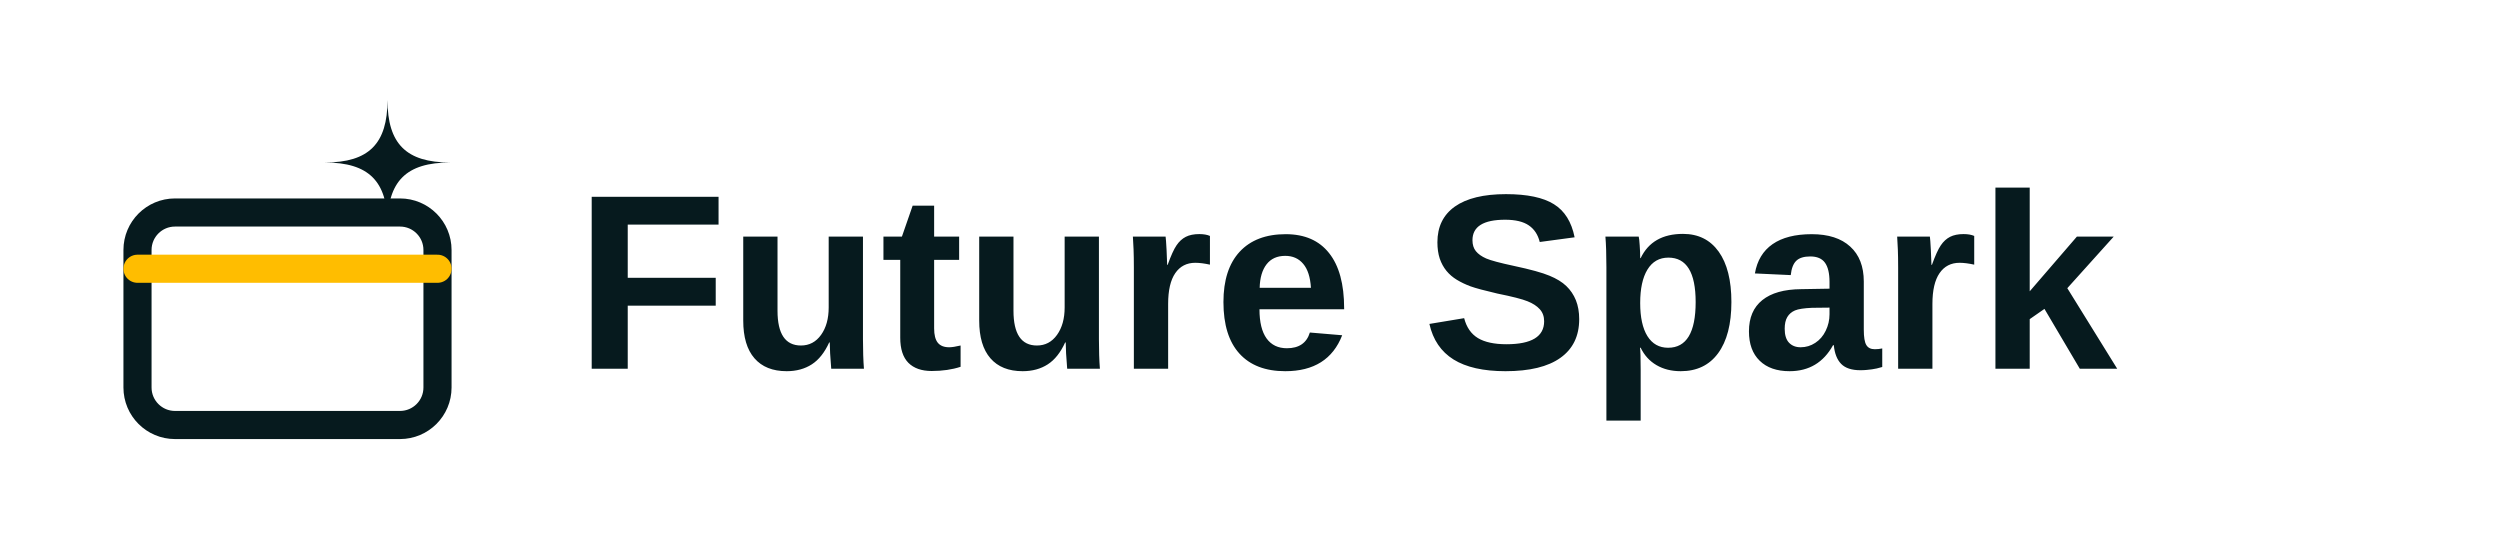
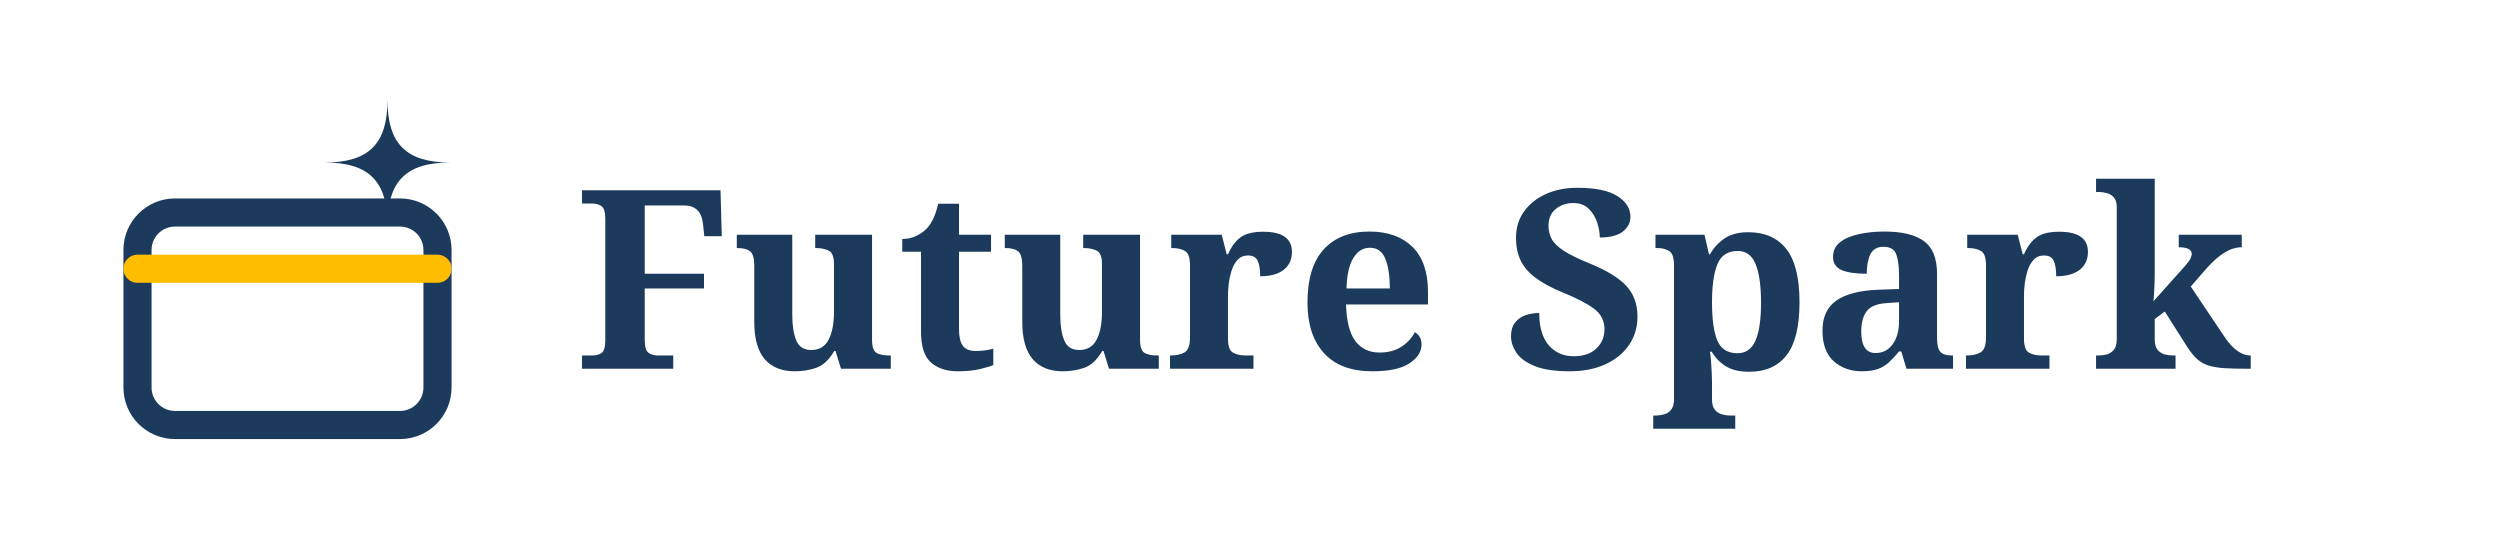
<svg xmlns="http://www.w3.org/2000/svg" viewBox="0 0 400 88" width="400" height="88">
  <g transform="translate(14 12)">
-     <path d="M14 22 H50 a6 6 0 0 1 6 6 V50 a6 6 0 0 1 -6 6 H14 a6 6 0 0 1 -6 -6 V28 a6 6 0 0 1 6 -6 Z" fill="none" stroke="#061a1e" stroke-width="4.5" stroke-linejoin="round" />
+     <path d="M14 22 H50 a6 6 0 0 1 6 6 V50 a6 6 0 0 1 -6 6 H14 a6 6 0 0 1 -6 -6 V28 a6 6 0 0 1 6 -6 Z" fill="none" stroke="#1b3a5c" stroke-width="4.5" stroke-linejoin="round" />
    <path d="M8 31 H56" fill="none" stroke="#ffbd00" stroke-width="4.5" stroke-linecap="round" />
-     <path d="M48 4 C48 11 51 14 58 14 C51 14 48 17 48 24 C48 17 45 14 38 14 C45 14 48 11 48 4 Z" fill="#061a1e" />
+     <path d="M48 4 C48 11 51 14 58 14 C51 14 48 17 48 24 C48 17 45 14 38 14 C45 14 48 11 48 4 Z" fill="#1b3a5c" />
  </g>
-   <text x="92" y="59" fill="#061a1e" font-family="Montserrat, Arial, Helvetica, sans-serif" font-weight="700" font-size="40">Future Spark</text>
+   <text x="92" y="59" fill="#1b3a5c" font-family="Merriweather, Georgia, serif" font-weight="700" font-size="40">Future Spark</text>
</svg>
